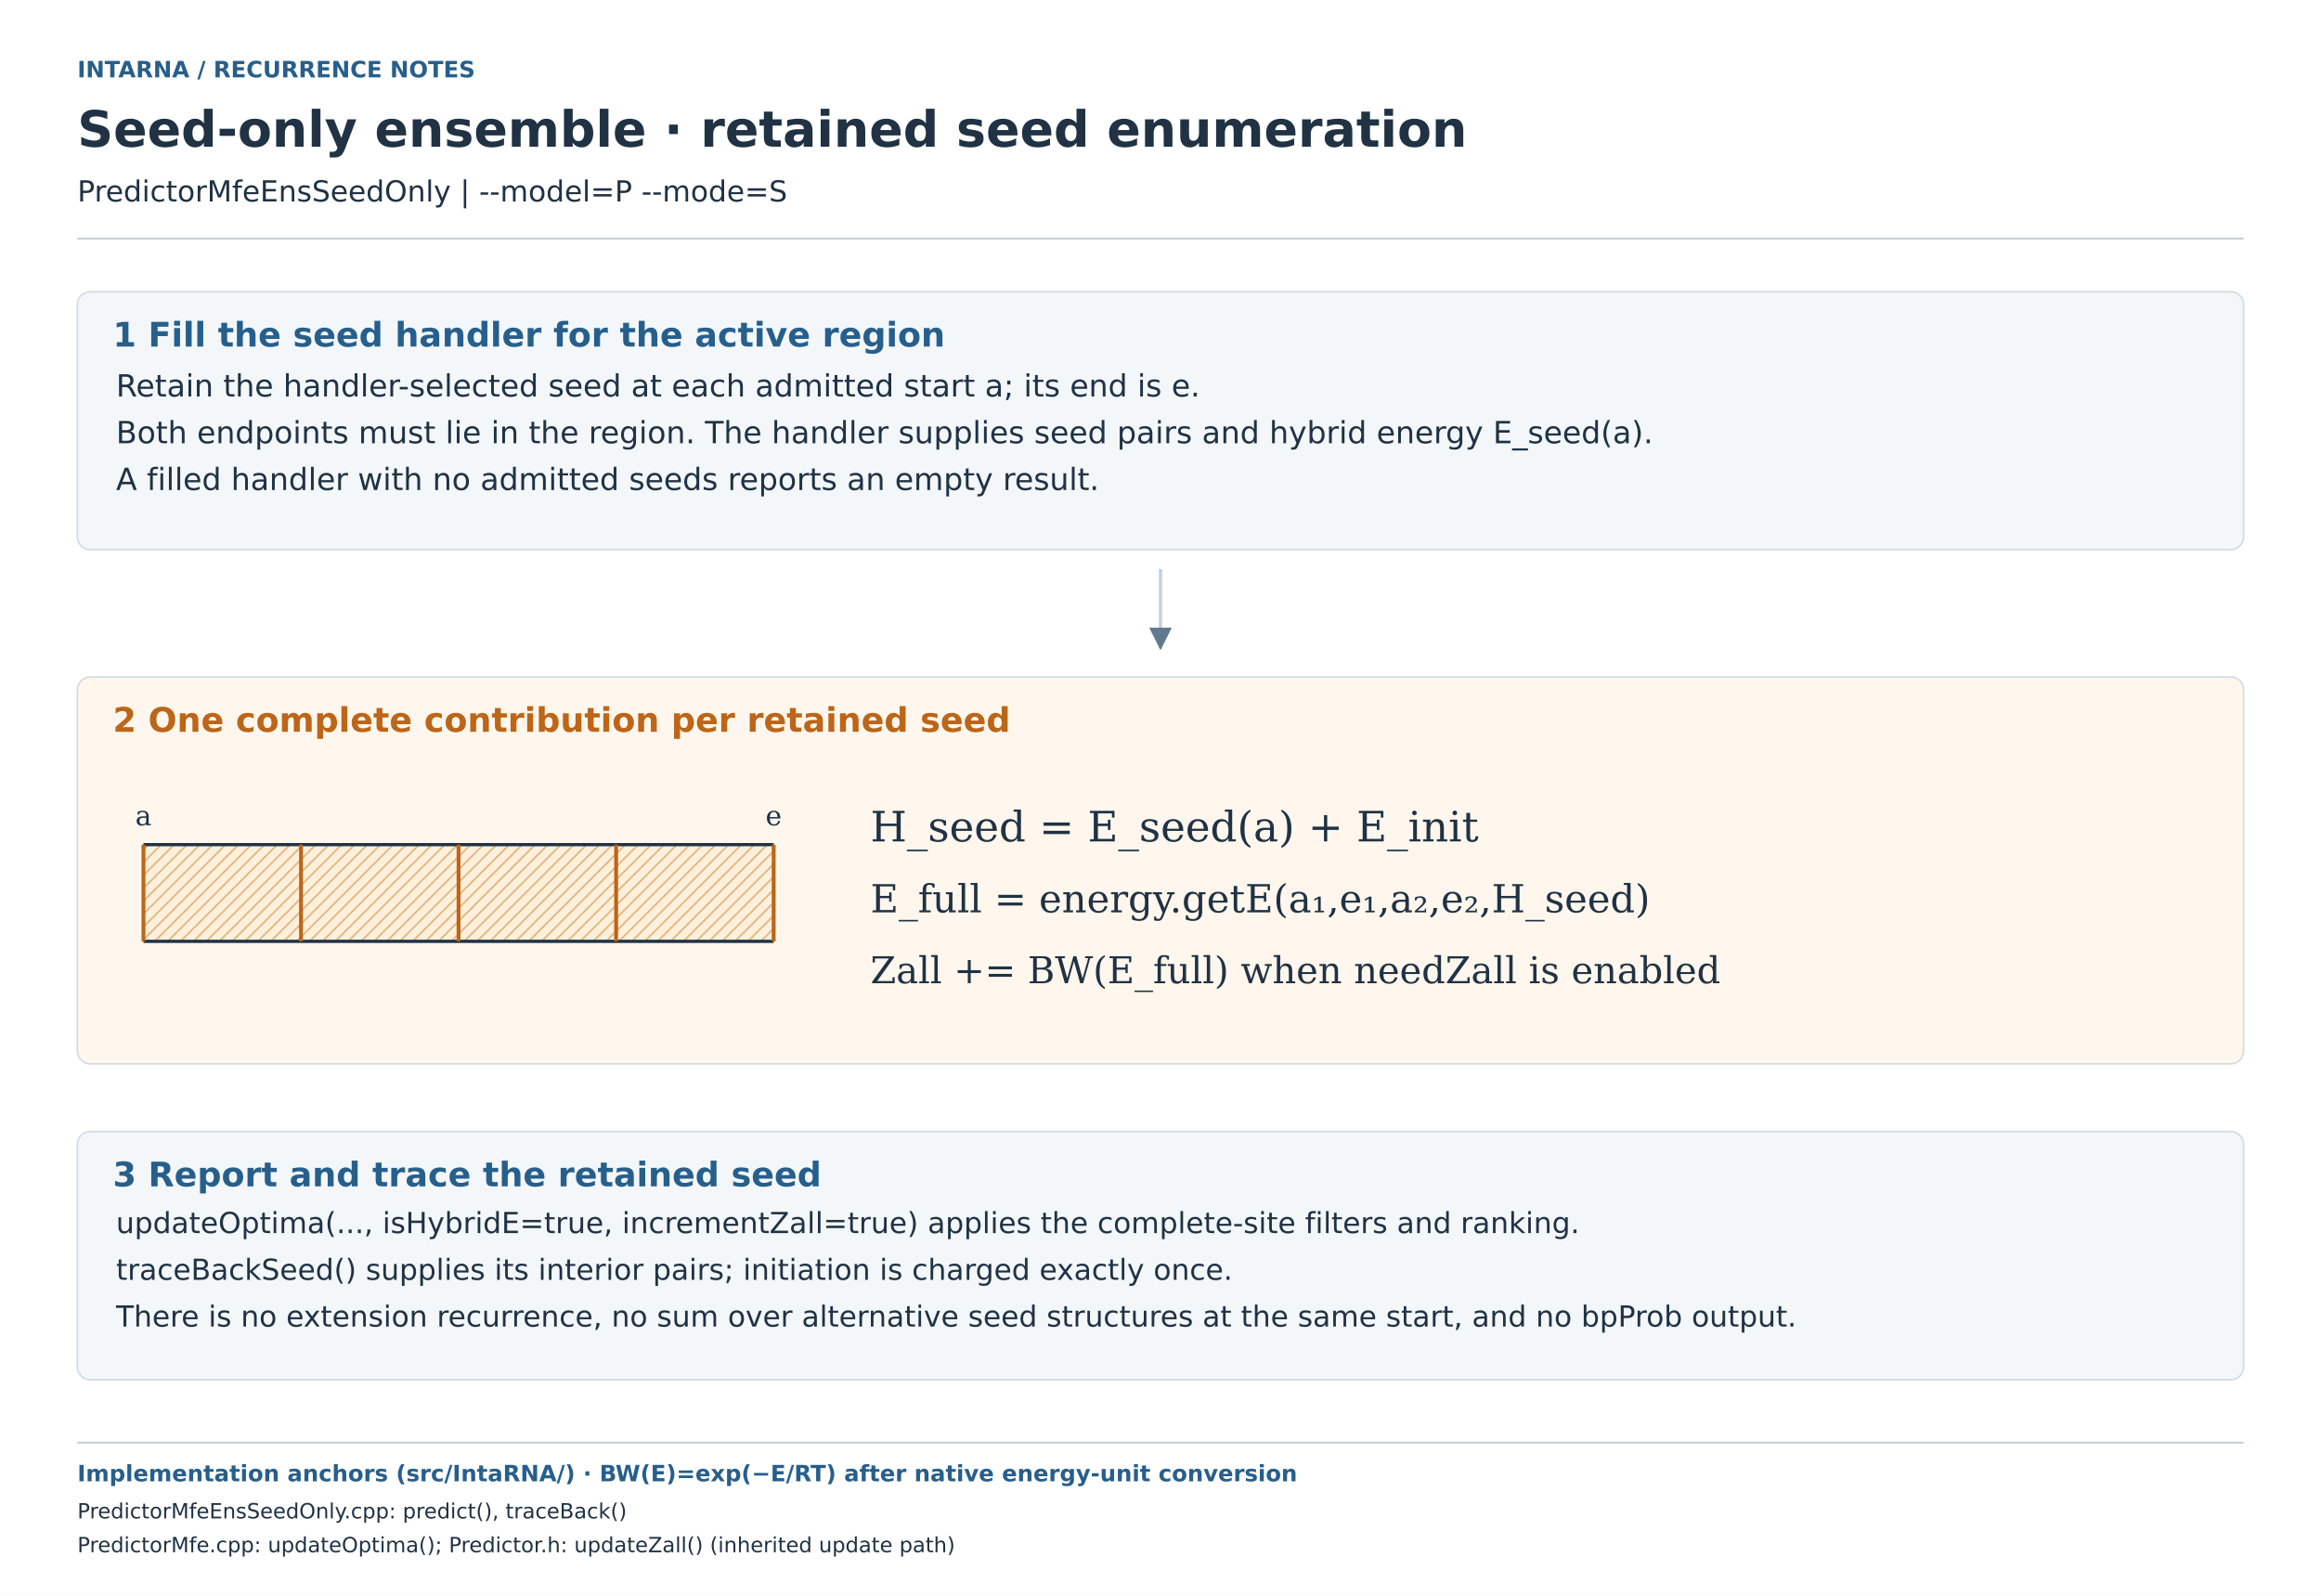
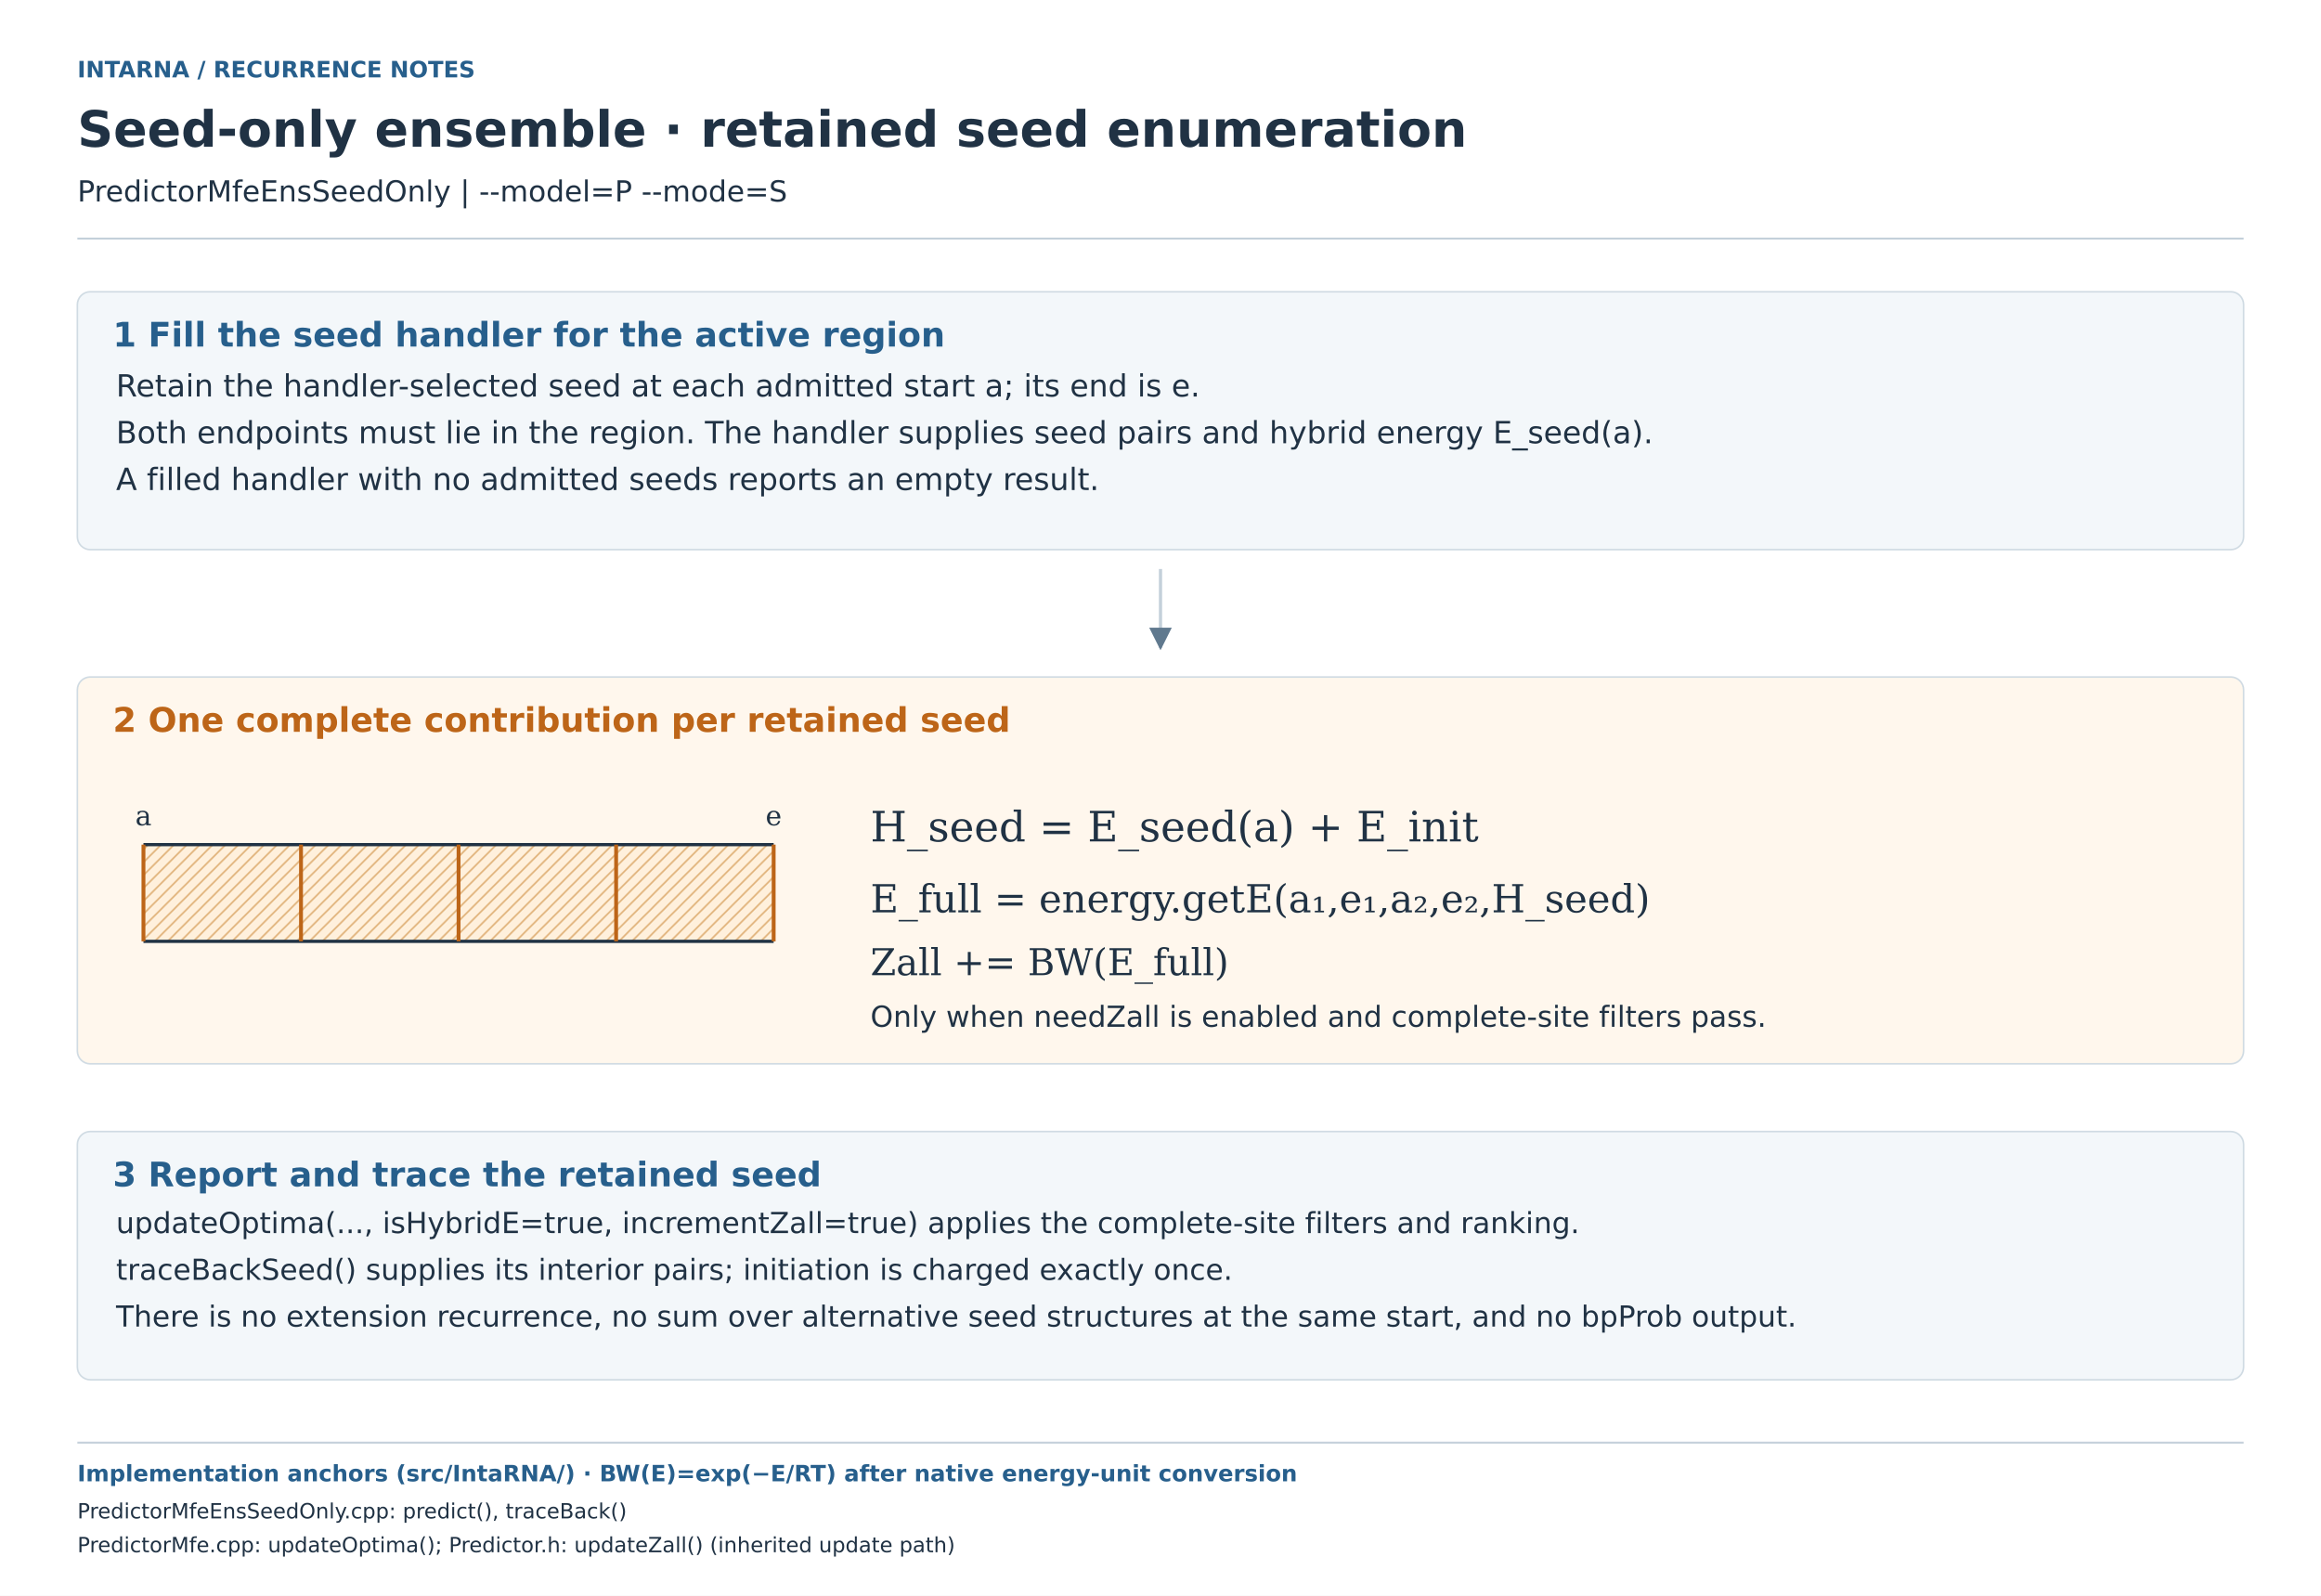
<svg xmlns="http://www.w3.org/2000/svg" width="1440" height="990" viewBox="0 0 1440 990" role="img" aria-labelledby="title desc">
  <defs>
    <marker id="arrow" viewBox="0 0 10 10" refX="9" refY="5" markerWidth="7" markerHeight="7" orient="auto-start-reverse">
      <path d="M0 0 L10 5 L0 10 Z" fill="#60798e" />
    </marker>
    <pattern id="seed-hatch" width="8" height="8" patternUnits="userSpaceOnUse">
      <rect width="8" height="8" fill="#fff0dc" />
      <path d="M-2 2 L2 -2 M0 8 L8 0 M6 10 L10 6" stroke="#e0b27a" stroke-width="1" />
    </pattern>
  </defs>
  <rect width="1440" height="100%" fill="white" />
  <text x="48" y="48" font-family="DejaVu Sans, sans-serif" font-size="14" fill="#275f8c" text-anchor="start" font-weight="bold">INTARNA  /  RECURRENCE NOTES</text>
  <text x="48" y="91" font-family="DejaVu Sans, sans-serif" font-size="31" fill="#203244" text-anchor="start" font-weight="bold">Seed-only ensemble · retained seed enumeration</text>
  <text x="48" y="125" font-family="DejaVu Sans, sans-serif" font-size="18" fill="#203244" text-anchor="start">PredictorMfeEnsSeedOnly  |  --model=P --mode=S</text>
  <path d="M48 148 L1392 148" fill="none" stroke="#c4d0da" stroke-width="1.2" />
  <rect x="48" y="181" width="1344" height="160" rx="8" fill="#f3f7fa" stroke="#d0dbe3" />
  <text x="70" y="215" font-family="DejaVu Sans, sans-serif" font-size="21" fill="#275f8c" text-anchor="start" font-weight="bold">1  Fill the seed handler for the active region</text>
  <text x="72" y="246" font-family="DejaVu Sans, sans-serif" font-size="19" fill="#203244" text-anchor="start">Retain the handler-selected seed at each admitted start a; its end is e.</text>
  <text x="72" y="275" font-family="DejaVu Sans, sans-serif" font-size="19" fill="#203244" text-anchor="start">Both endpoints must lie in the region. The handler supplies seed pairs and hybrid energy E_seed(a).</text>
  <text x="72" y="304" font-family="DejaVu Sans, sans-serif" font-size="19" fill="#203244" text-anchor="start">A filled handler with no admitted seeds reports an empty result.</text>
  <path d="M720 353 L720 402" fill="none" stroke="#c4d0da" stroke-width="2" marker-end="url(#arrow)" />
  <rect x="48" y="420" width="1344" height="240" rx="8" fill="#fff7ed" stroke="#d0dbe3" />
  <text x="70" y="454" font-family="DejaVu Sans, sans-serif" font-size="21" fill="#bd6518" text-anchor="start" font-weight="bold">2  One complete contribution per retained seed</text>
  <rect x="89" y="524" width="391" height="60" fill="url(#seed-hatch)" />
  <path d="M89 524 L480 524" fill="none" stroke="#203244" stroke-width="2" />
  <path d="M89 584 L480 584" fill="none" stroke="#203244" stroke-width="2" />
  <path d="M89 524 L89 584" fill="none" stroke="#bd6518" stroke-width="2.4" />
  <text x="89" y="512" font-family="DejaVu Serif, sans-serif" font-size="17" fill="#203244" text-anchor="middle">a</text>
  <path d="M186.75 524 L186.75 584" fill="none" stroke="#bd6518" stroke-width="2.4" />
  <path d="M284.5 524 L284.5 584" fill="none" stroke="#bd6518" stroke-width="2.4" />
  <path d="M382.25 524 L382.25 584" fill="none" stroke="#bd6518" stroke-width="2.4" />
  <path d="M480 524 L480 584" fill="none" stroke="#bd6518" stroke-width="2.4" />
  <text x="480" y="512" font-family="DejaVu Serif, sans-serif" font-size="17" fill="#203244" text-anchor="middle">e</text>
  <text x="540" y="522" font-family="DejaVu Serif, sans-serif" font-size="26" fill="#203244" text-anchor="start">H_seed = E_seed(a) + E_init</text>
  <text x="540" y="566" font-family="DejaVu Serif, sans-serif" font-size="24" fill="#203244" text-anchor="start">E_full = energy.getE(a₁,e₁,a₂,e₂,H_seed)</text>
-   <text x="540" y="610" font-family="DejaVu Serif, sans-serif" font-size="23" fill="#203244" text-anchor="start">Zall += BW(E_full)   when needZall is enabled</text>
+   <text x="540" y="605" font-family="DejaVu Serif, sans-serif" font-size="23" fill="#203244" text-anchor="start">Zall += BW(E_full)</text>
+   <text x="540" y="637" font-family="DejaVu Sans, sans-serif" font-size="18" fill="#203244" text-anchor="start">Only when needZall is enabled and complete-site filters pass.</text>
  <rect x="48" y="702" width="1344" height="154" rx="8" fill="#f3f7fa" stroke="#d0dbe3" />
  <text x="70" y="736" font-family="DejaVu Sans, sans-serif" font-size="21" fill="#275f8c" text-anchor="start" font-weight="bold">3  Report and trace the retained seed</text>
  <text x="72" y="765" font-family="DejaVu Sans, sans-serif" font-size="18" fill="#203244" text-anchor="start">updateOptima(..., isHybridE=true, incrementZall=true) applies the complete-site filters and ranking.</text>
  <text x="72" y="794" font-family="DejaVu Sans, sans-serif" font-size="18" fill="#203244" text-anchor="start">traceBackSeed() supplies its interior pairs; initiation is charged exactly once.</text>
  <text x="72" y="823" font-family="DejaVu Sans, sans-serif" font-size="18" fill="#203244" text-anchor="start">There is no extension recurrence, no sum over alternative seed structures at the same start, and no bpProb output.</text>
  <path d="M48 895 L1392 895" fill="none" stroke="#c4d0da" stroke-width="1.2" />
  <text x="48" y="919" font-family="DejaVu Sans, sans-serif" font-size="14" fill="#275f8c" text-anchor="start" font-weight="bold">Implementation anchors (src/IntaRNA/) · BW(E)=exp(−E/RT) after native energy-unit conversion</text>
  <text x="48" y="942" font-family="DejaVu Sans, sans-serif" font-size="13" fill="#203244" text-anchor="start">PredictorMfeEnsSeedOnly.cpp: predict(), traceBack()</text>
  <text x="48" y="963" font-family="DejaVu Sans, sans-serif" font-size="13" fill="#203244" text-anchor="start">PredictorMfe.cpp: updateOptima(); Predictor.h: updateZall() (inherited update path)</text>
</svg>
